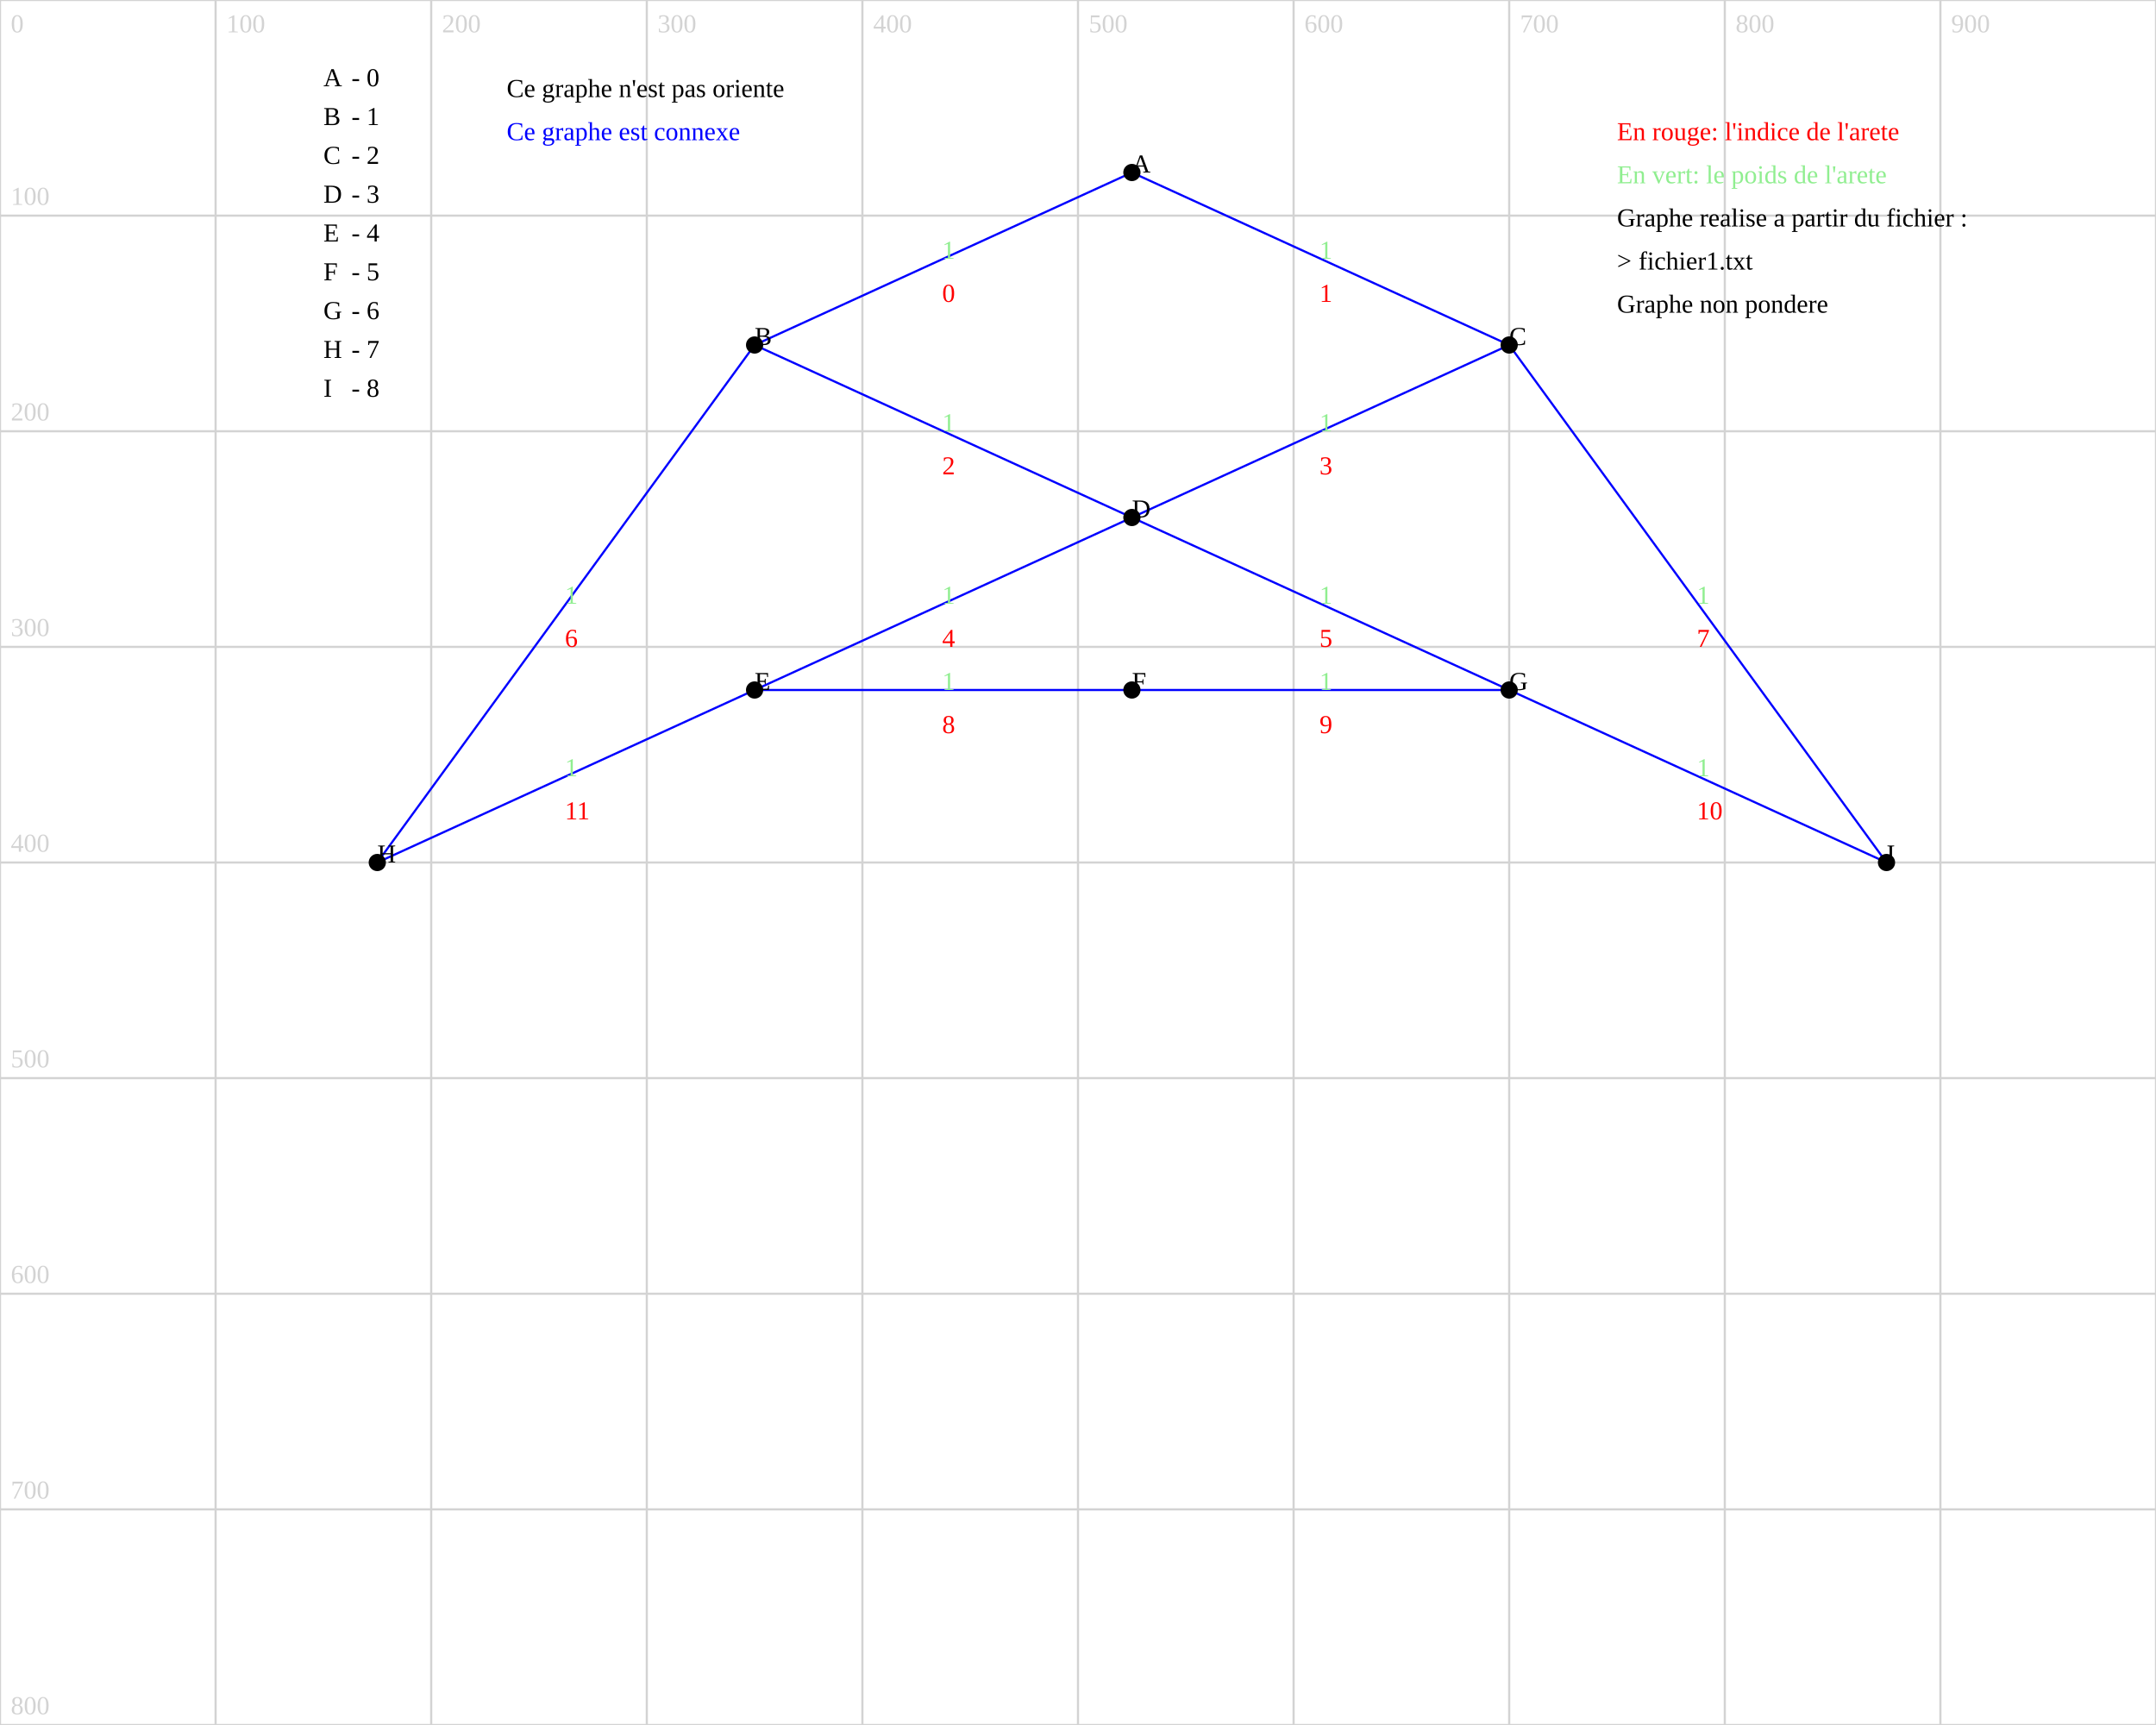
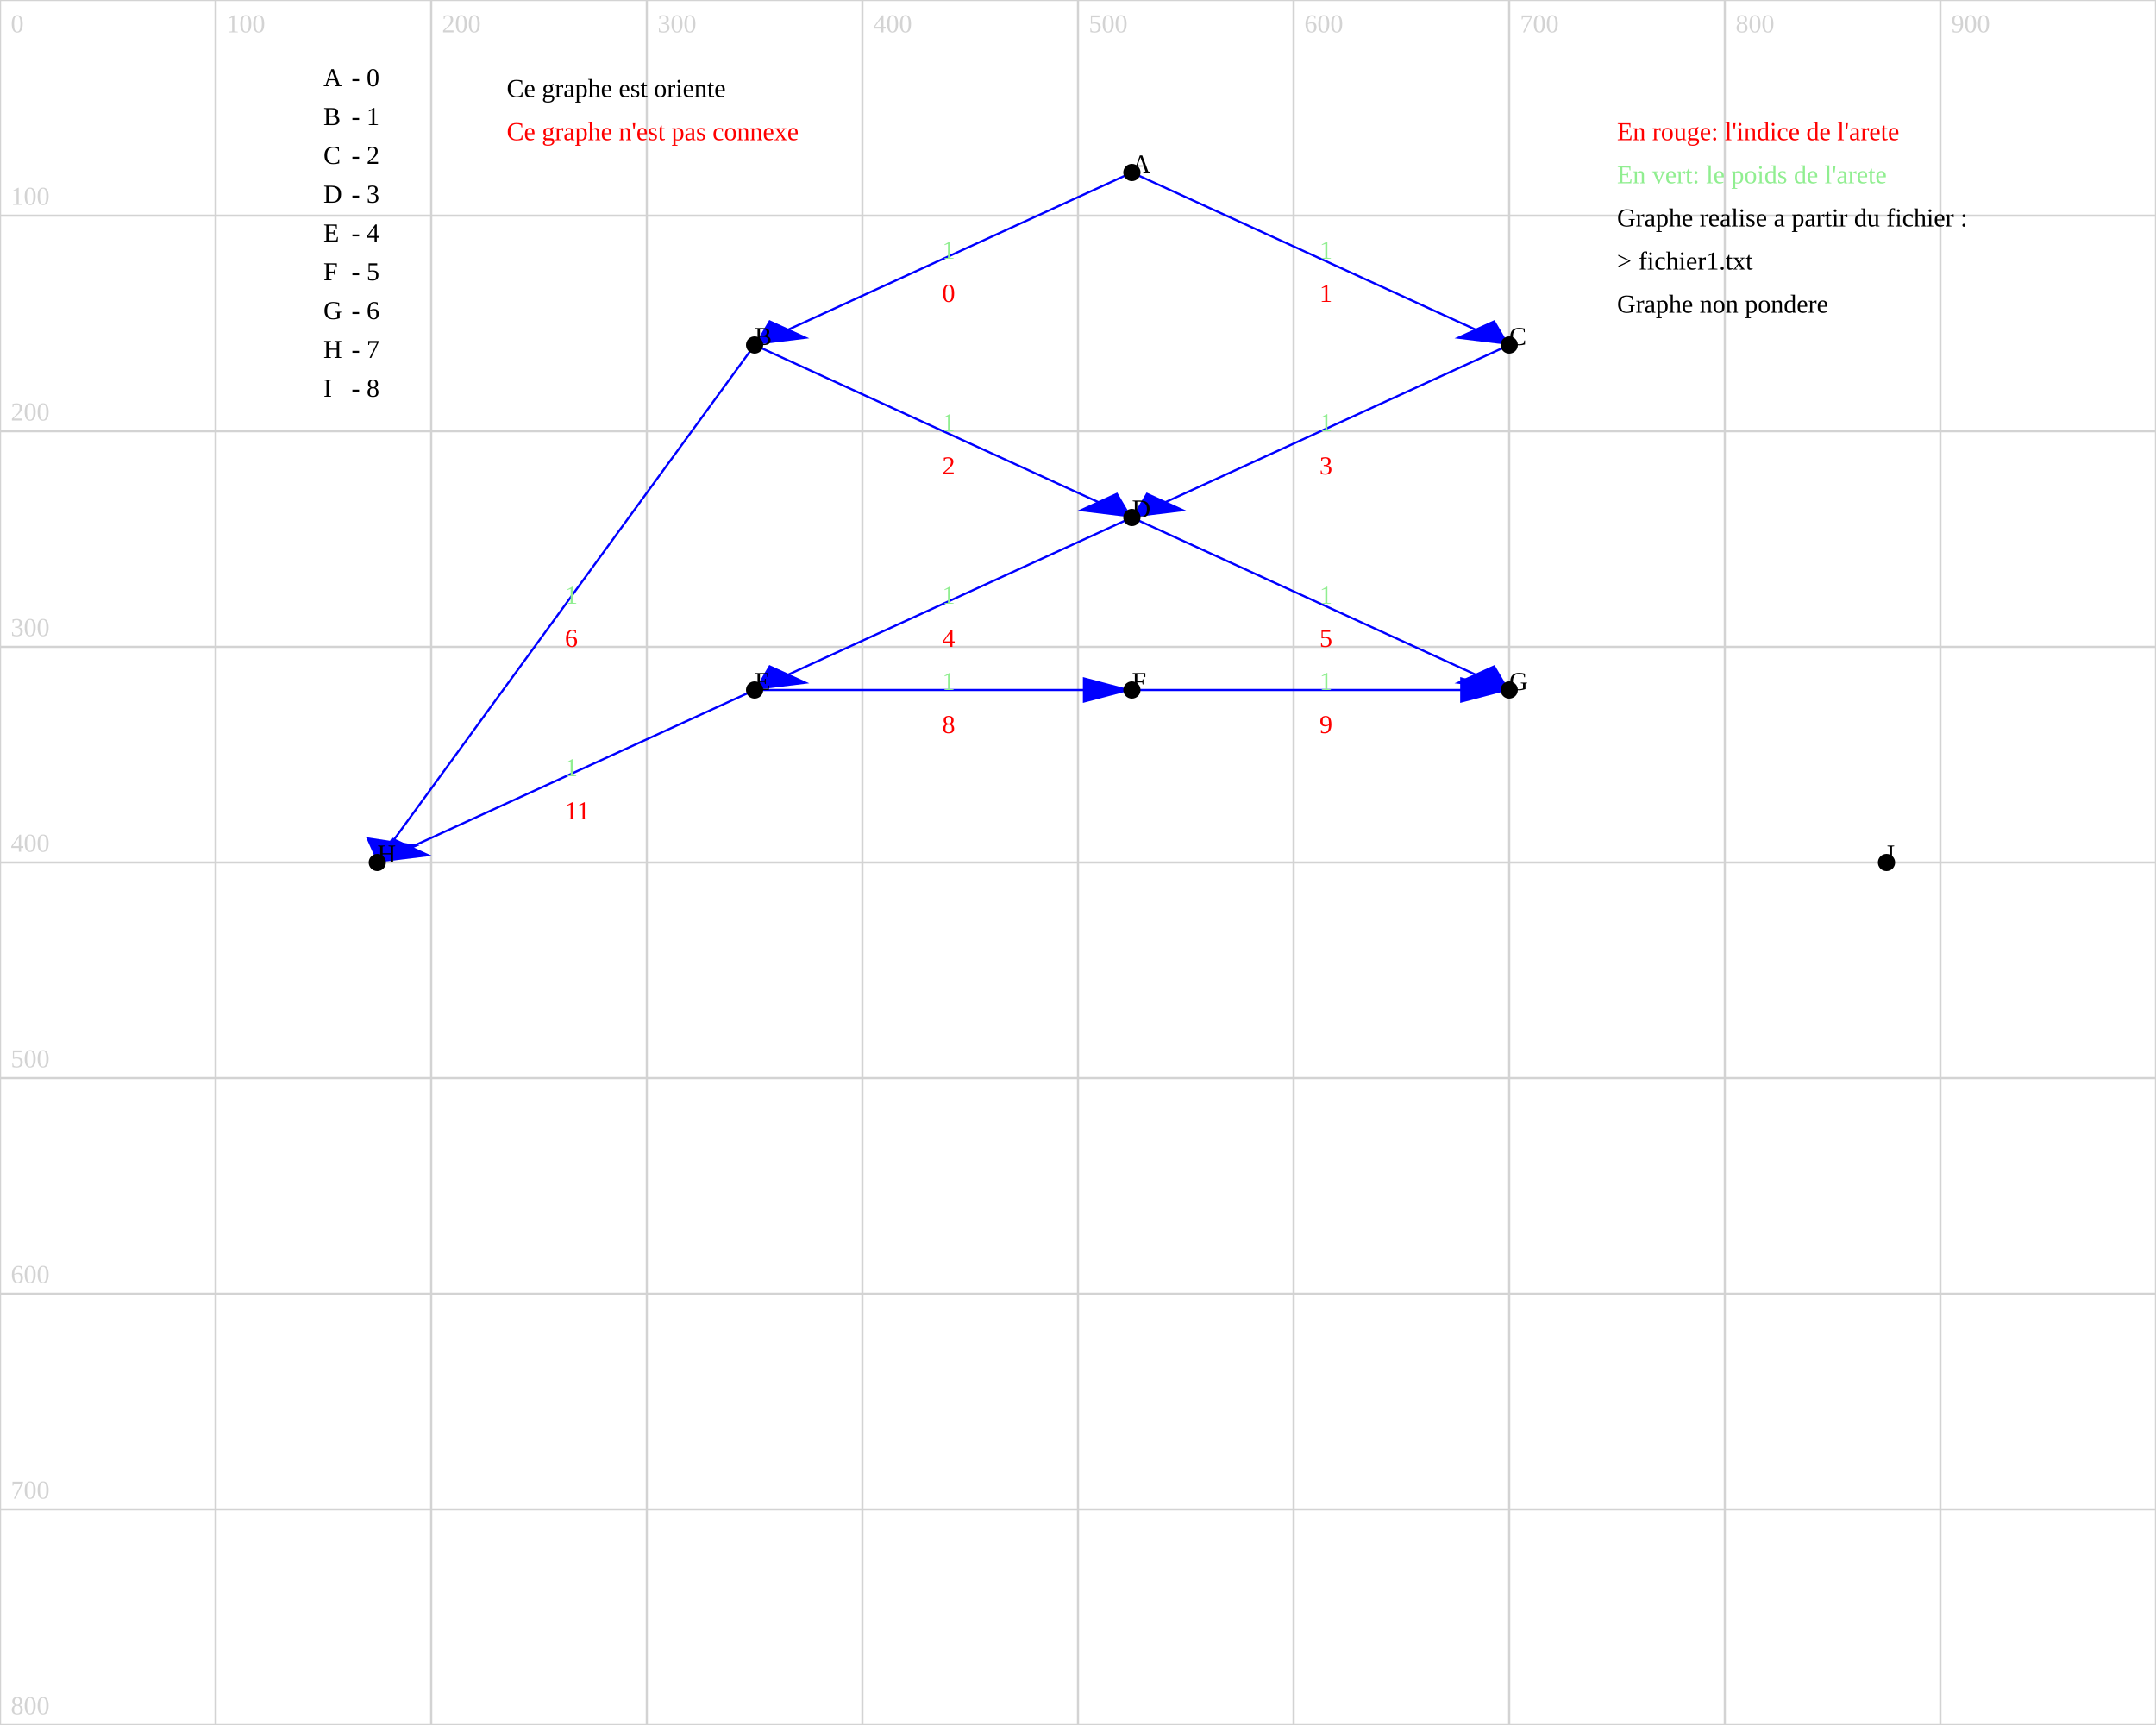
<svg xmlns="http://www.w3.org/2000/svg" version="1.1" width="1000" height="800">
  <line x1="0" y1="0" x2="1000" y2="0" stroke="lightgrey" />
  <text x="5" y="-5" fill="lightgrey">0</text>
  <line x1="0" y1="100" x2="1000" y2="100" stroke="lightgrey" />
  <text x="5" y="95" fill="lightgrey">100</text>
  <line x1="0" y1="200" x2="1000" y2="200" stroke="lightgrey" />
  <text x="5" y="195" fill="lightgrey">200</text>
  <line x1="0" y1="300" x2="1000" y2="300" stroke="lightgrey" />
  <text x="5" y="295" fill="lightgrey">300</text>
  <line x1="0" y1="400" x2="1000" y2="400" stroke="lightgrey" />
  <text x="5" y="395" fill="lightgrey">400</text>
  <line x1="0" y1="500" x2="1000" y2="500" stroke="lightgrey" />
  <text x="5" y="495" fill="lightgrey">500</text>
  <line x1="0" y1="600" x2="1000" y2="600" stroke="lightgrey" />
  <text x="5" y="595" fill="lightgrey">600</text>
  <line x1="0" y1="700" x2="1000" y2="700" stroke="lightgrey" />
  <text x="5" y="695" fill="lightgrey">700</text>
  <line x1="0" y1="800" x2="1000" y2="800" stroke="lightgrey" />
  <text x="5" y="795" fill="lightgrey">800</text>
  <line x1="0" y1="0" x2="0" y2="800" stroke="lightgrey" />
  <text x="5" y="15" fill="lightgrey">0</text>
  <line x1="100" y1="0" x2="100" y2="800" stroke="lightgrey" />
  <text x="105" y="15" fill="lightgrey">100</text>
  <line x1="200" y1="0" x2="200" y2="800" stroke="lightgrey" />
  <text x="205" y="15" fill="lightgrey">200</text>
  <line x1="300" y1="0" x2="300" y2="800" stroke="lightgrey" />
  <text x="305" y="15" fill="lightgrey">300</text>
  <line x1="400" y1="0" x2="400" y2="800" stroke="lightgrey" />
  <text x="405" y="15" fill="lightgrey">400</text>
  <line x1="500" y1="0" x2="500" y2="800" stroke="lightgrey" />
  <text x="505" y="15" fill="lightgrey">500</text>
  <line x1="600" y1="0" x2="600" y2="800" stroke="lightgrey" />
  <text x="605" y="15" fill="lightgrey">600</text>
  <line x1="700" y1="0" x2="700" y2="800" stroke="lightgrey" />
  <text x="705" y="15" fill="lightgrey">700</text>
  <line x1="800" y1="0" x2="800" y2="800" stroke="lightgrey" />
  <text x="805" y="15" fill="lightgrey">800</text>
  <line x1="900" y1="0" x2="900" y2="800" stroke="lightgrey" />
  <text x="905" y="15" fill="lightgrey">900</text>
  <line x1="1000" y1="0" x2="1000" y2="800" stroke="lightgrey" />
  <text x="1005" y="15" fill="lightgrey">1000</text>
  <text x="750" y="65" fill="red">En rouge: l'indice de l'arete</text>
  <text x="750" y="85" fill="lightgreen">En vert: le poids de l'arete</text>
  <text x="750" y="105" fill="black">Graphe realise a partir du fichier : </text>
  <text x="750" y="125" fill="black">&gt;</text>
  <text x="760" y="125" fill="black">fichier1.txt</text>
-   <text x="235" y="45" fill="black">Ce graphe n'est pas oriente</text>
+   <text x="235" y="45" fill="black">Ce graphe est oriente</text>
  <text x="750" y="145" fill="black">Graphe non pondere</text>
  <line x1="525" y1="80" x2="350" y2="160" stroke="blue" />
  <text x="437" y="120" fill="lightgreen">1</text>
  <text x="437" y="140" fill="red">0</text>
+   <polygon points=" 350,160 375.356,156.894 356.794,148.409" style="fill:blue" />
  <line x1="525" y1="80" x2="700" y2="160" stroke="blue" />
  <text x="612" y="120" fill="lightgreen">1</text>
  <text x="612" y="140" fill="red">1</text>
+   <polygon points=" 700,160 693.206,148.409 674.644,156.894" style="fill:blue" />
  <line x1="350" y1="160" x2="525" y2="240" stroke="blue" />
  <text x="437" y="200" fill="lightgreen">1</text>
  <text x="437" y="220" fill="red">2</text>
+   <polygon points=" 525,240 518.206,228.409 499.644,236.894" style="fill:blue" />
  <line x1="700" y1="160" x2="525" y2="240" stroke="blue" />
  <text x="612" y="200" fill="lightgreen">1</text>
  <text x="612" y="220" fill="red">3</text>
+   <polygon points=" 525,240 550.356,236.894 531.794,228.409" style="fill:blue" />
  <line x1="525" y1="240" x2="350" y2="320" stroke="blue" />
  <text x="437" y="280" fill="lightgreen">1</text>
  <text x="437" y="300" fill="red">4</text>
+   <polygon points=" 350,320 375.356,316.894 356.794,308.409" style="fill:blue" />
  <line x1="525" y1="240" x2="700" y2="320" stroke="blue" />
  <text x="612" y="280" fill="lightgreen">1</text>
  <text x="612" y="300" fill="red">5</text>
+   <polygon points=" 700,320 693.206,308.409 674.644,316.894" style="fill:blue" />
  <line x1="350" y1="160" x2="175" y2="400" stroke="blue" />
  <text x="262" y="280" fill="lightgreen">1</text>
  <text x="262" y="300" fill="red">6</text>
-   <line x1="700" y1="160" x2="875" y2="400" stroke="blue" />
-   <text x="787" y="280" fill="lightgreen">1</text>
-   <text x="787" y="300" fill="red">7</text>
+   <polygon points=" 175,400 194.64,392.038 169.737,388.244" style="fill:blue" />
  <line x1="350" y1="320" x2="525" y2="320" stroke="blue" />
  <text x="437" y="320" fill="lightgreen">1</text>
  <text x="437" y="340" fill="red">8</text>
+   <polygon points=" 525,320 502.267,314 502.267,326" style="fill:blue" />
  <line x1="525" y1="320" x2="700" y2="320" stroke="blue" />
  <text x="612" y="320" fill="lightgreen">1</text>
  <text x="612" y="340" fill="red">9</text>
-   <line x1="700" y1="320" x2="875" y2="400" stroke="blue" />
-   <text x="787" y="360" fill="lightgreen">1</text>
-   <text x="787" y="380" fill="red">10</text>
+   <polygon points=" 700,320 677.267,314 677.267,326" style="fill:blue" />
  <line x1="350" y1="320" x2="175" y2="400" stroke="blue" />
  <text x="262" y="360" fill="lightgreen">1</text>
  <text x="262" y="380" fill="red">11</text>
+   <polygon points=" 175,400 200.356,396.894 181.794,388.409" style="fill:blue" />
  <circle cx="525" cy="80" r="4" fill="black" />
  <text x="525" y="80" fill="black">A</text>
  <text x="150" y="40" fill="black">A</text>
  <text x="163" y="40" fill="black">-</text>
  <text x="170" y="40" fill="black">0</text>
  <circle cx="350" cy="160" r="4" fill="black" />
  <text x="350" y="160" fill="black">B</text>
  <text x="150" y="58" fill="black">B</text>
  <text x="163" y="58" fill="black">-</text>
  <text x="170" y="58" fill="black">1</text>
  <circle cx="700" cy="160" r="4" fill="black" />
  <text x="700" y="160" fill="black">C</text>
  <text x="150" y="76" fill="black">C</text>
  <text x="163" y="76" fill="black">-</text>
  <text x="170" y="76" fill="black">2</text>
  <circle cx="525" cy="240" r="4" fill="black" />
  <text x="525" y="240" fill="black">D</text>
  <text x="150" y="94" fill="black">D</text>
  <text x="163" y="94" fill="black">-</text>
  <text x="170" y="94" fill="black">3</text>
  <circle cx="350" cy="320" r="4" fill="black" />
  <text x="350" y="320" fill="black">E</text>
  <text x="150" y="112" fill="black">E</text>
  <text x="163" y="112" fill="black">-</text>
  <text x="170" y="112" fill="black">4</text>
  <circle cx="525" cy="320" r="4" fill="black" />
  <text x="525" y="320" fill="black">F</text>
  <text x="150" y="130" fill="black">F</text>
  <text x="163" y="130" fill="black">-</text>
  <text x="170" y="130" fill="black">5</text>
  <circle cx="700" cy="320" r="4" fill="black" />
  <text x="700" y="320" fill="black">G</text>
  <text x="150" y="148" fill="black">G</text>
  <text x="163" y="148" fill="black">-</text>
  <text x="170" y="148" fill="black">6</text>
  <circle cx="175" cy="400" r="4" fill="black" />
  <text x="175" y="400" fill="black">H</text>
  <text x="150" y="166" fill="black">H</text>
  <text x="163" y="166" fill="black">-</text>
  <text x="170" y="166" fill="black">7</text>
  <circle cx="875" cy="400" r="4" fill="black" />
  <text x="875" y="400" fill="black">I</text>
  <text x="150" y="184" fill="black">I</text>
  <text x="163" y="184" fill="black">-</text>
  <text x="170" y="184" fill="black">8</text>
-   <text x="235" y="65" fill="blue">Ce graphe est connexe</text>
+   <text x="235" y="65" fill="red">Ce graphe n'est pas connexe</text>
</svg>
